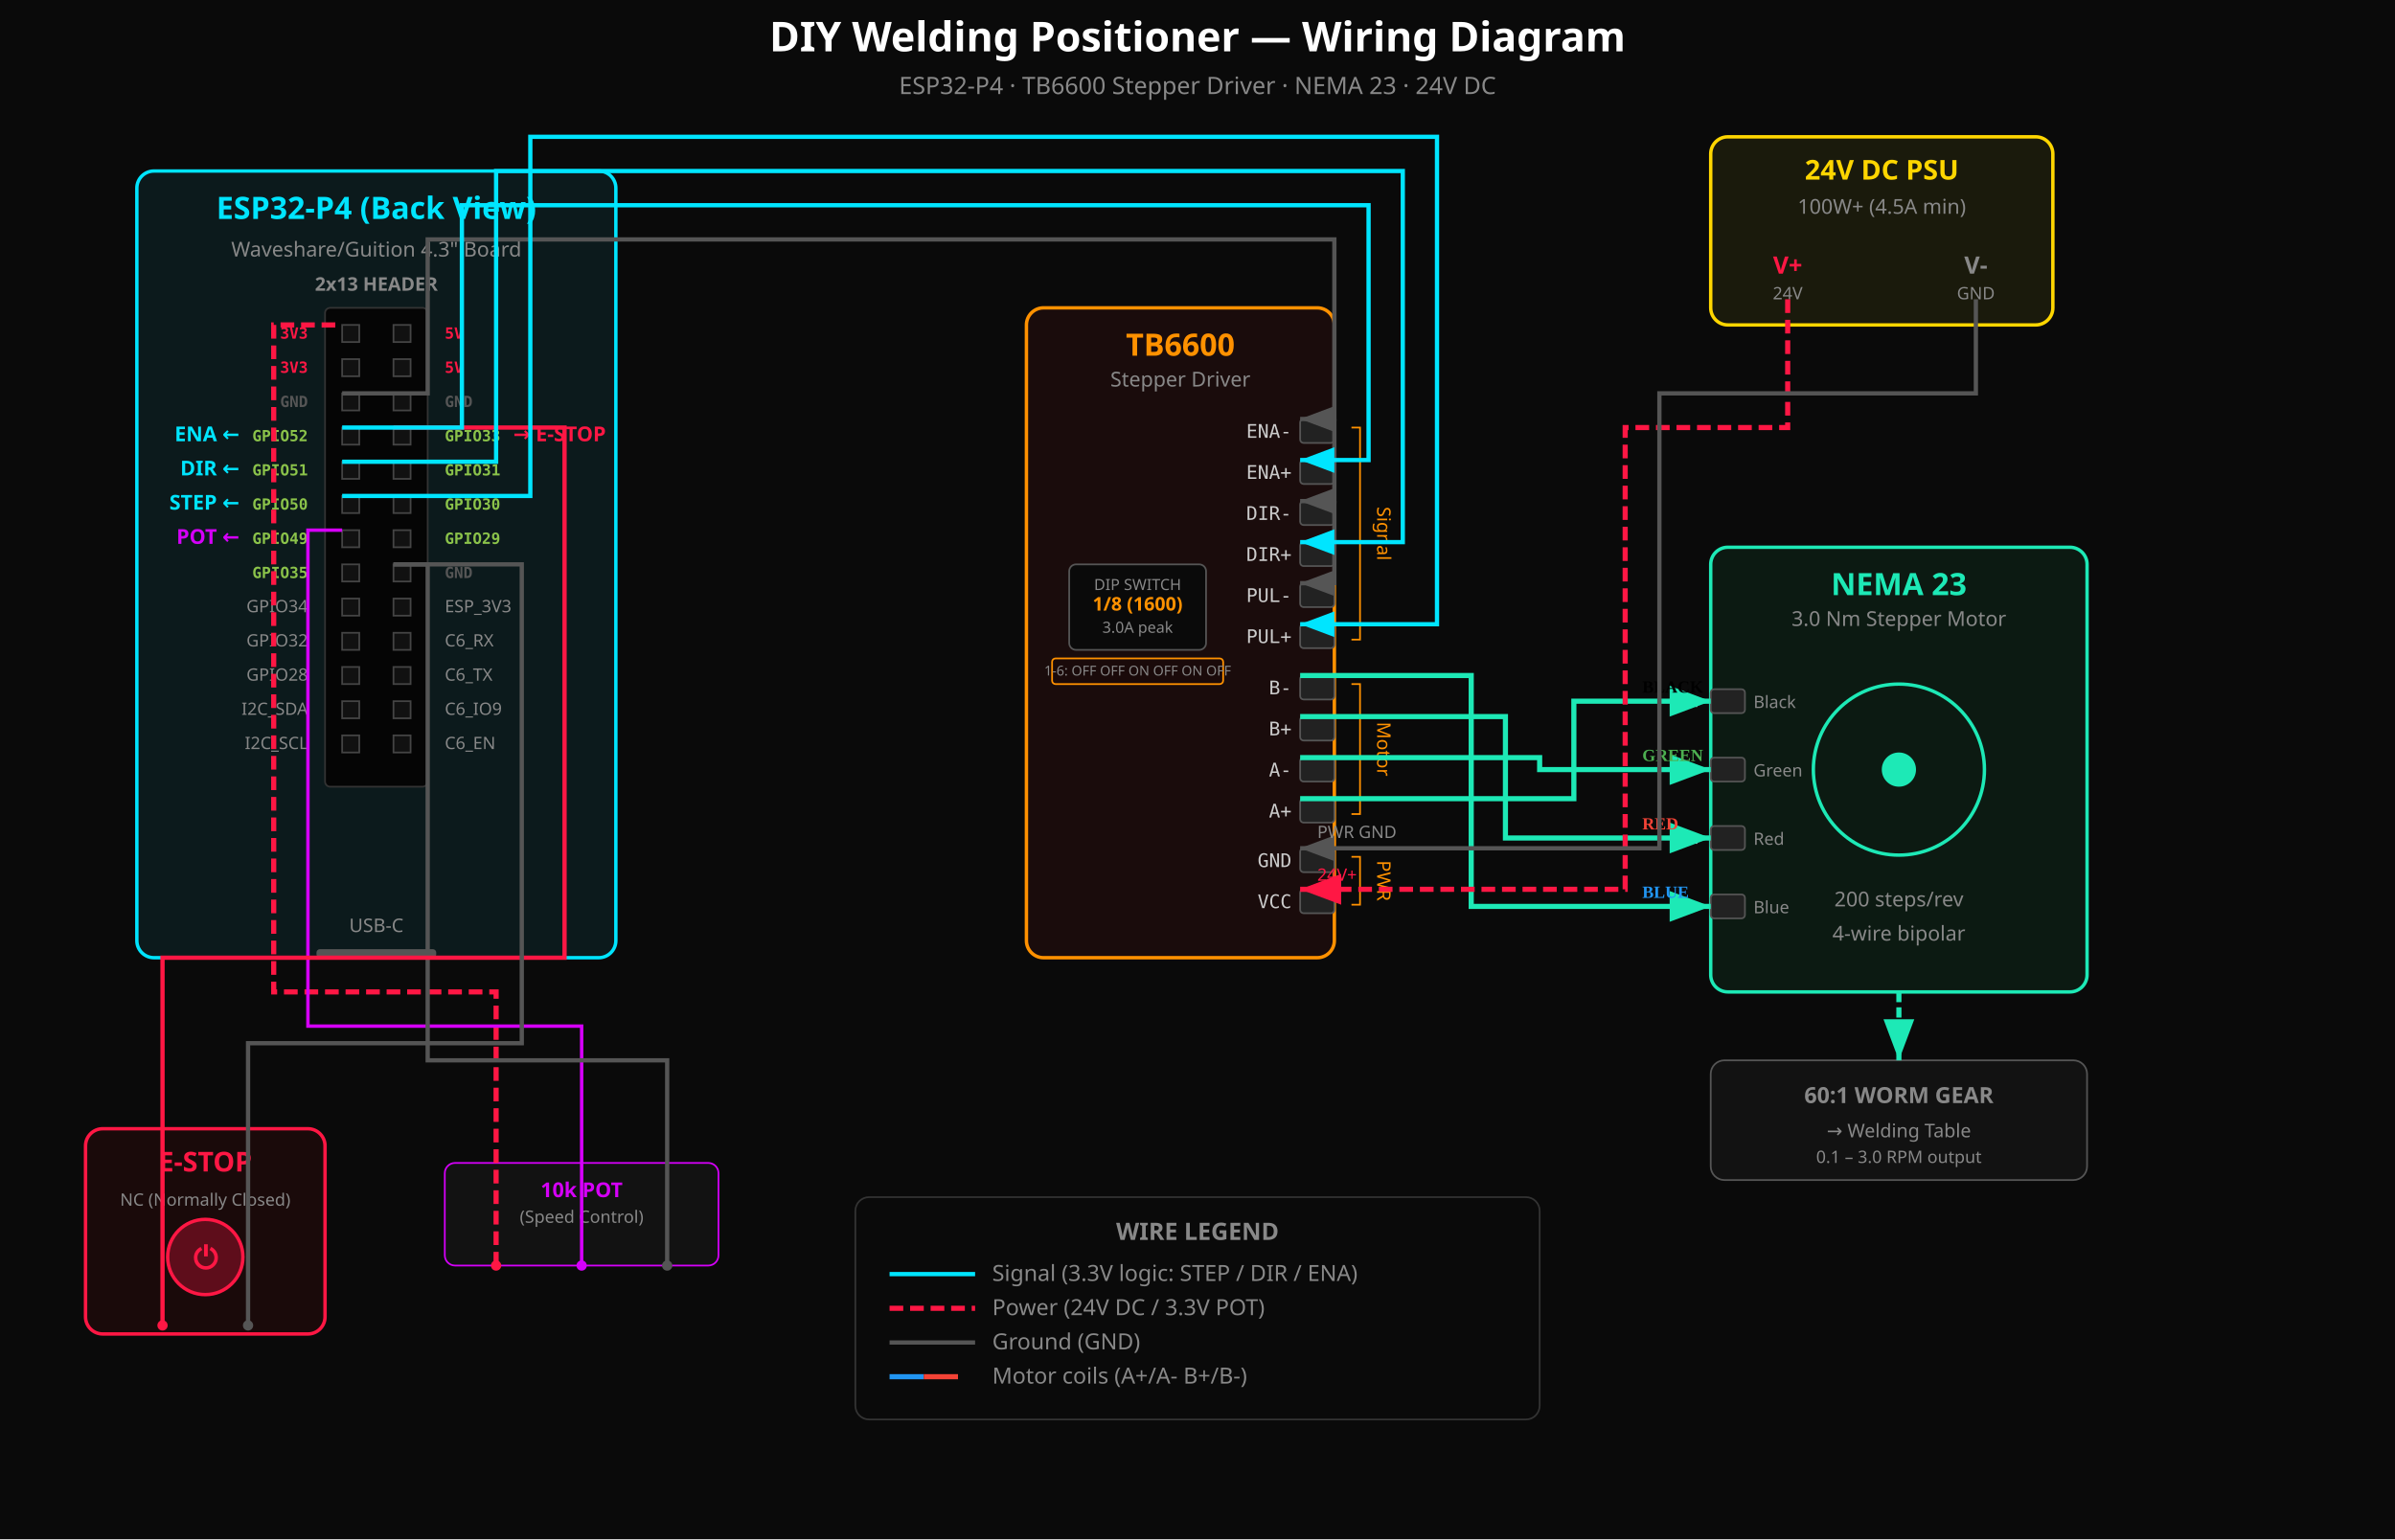
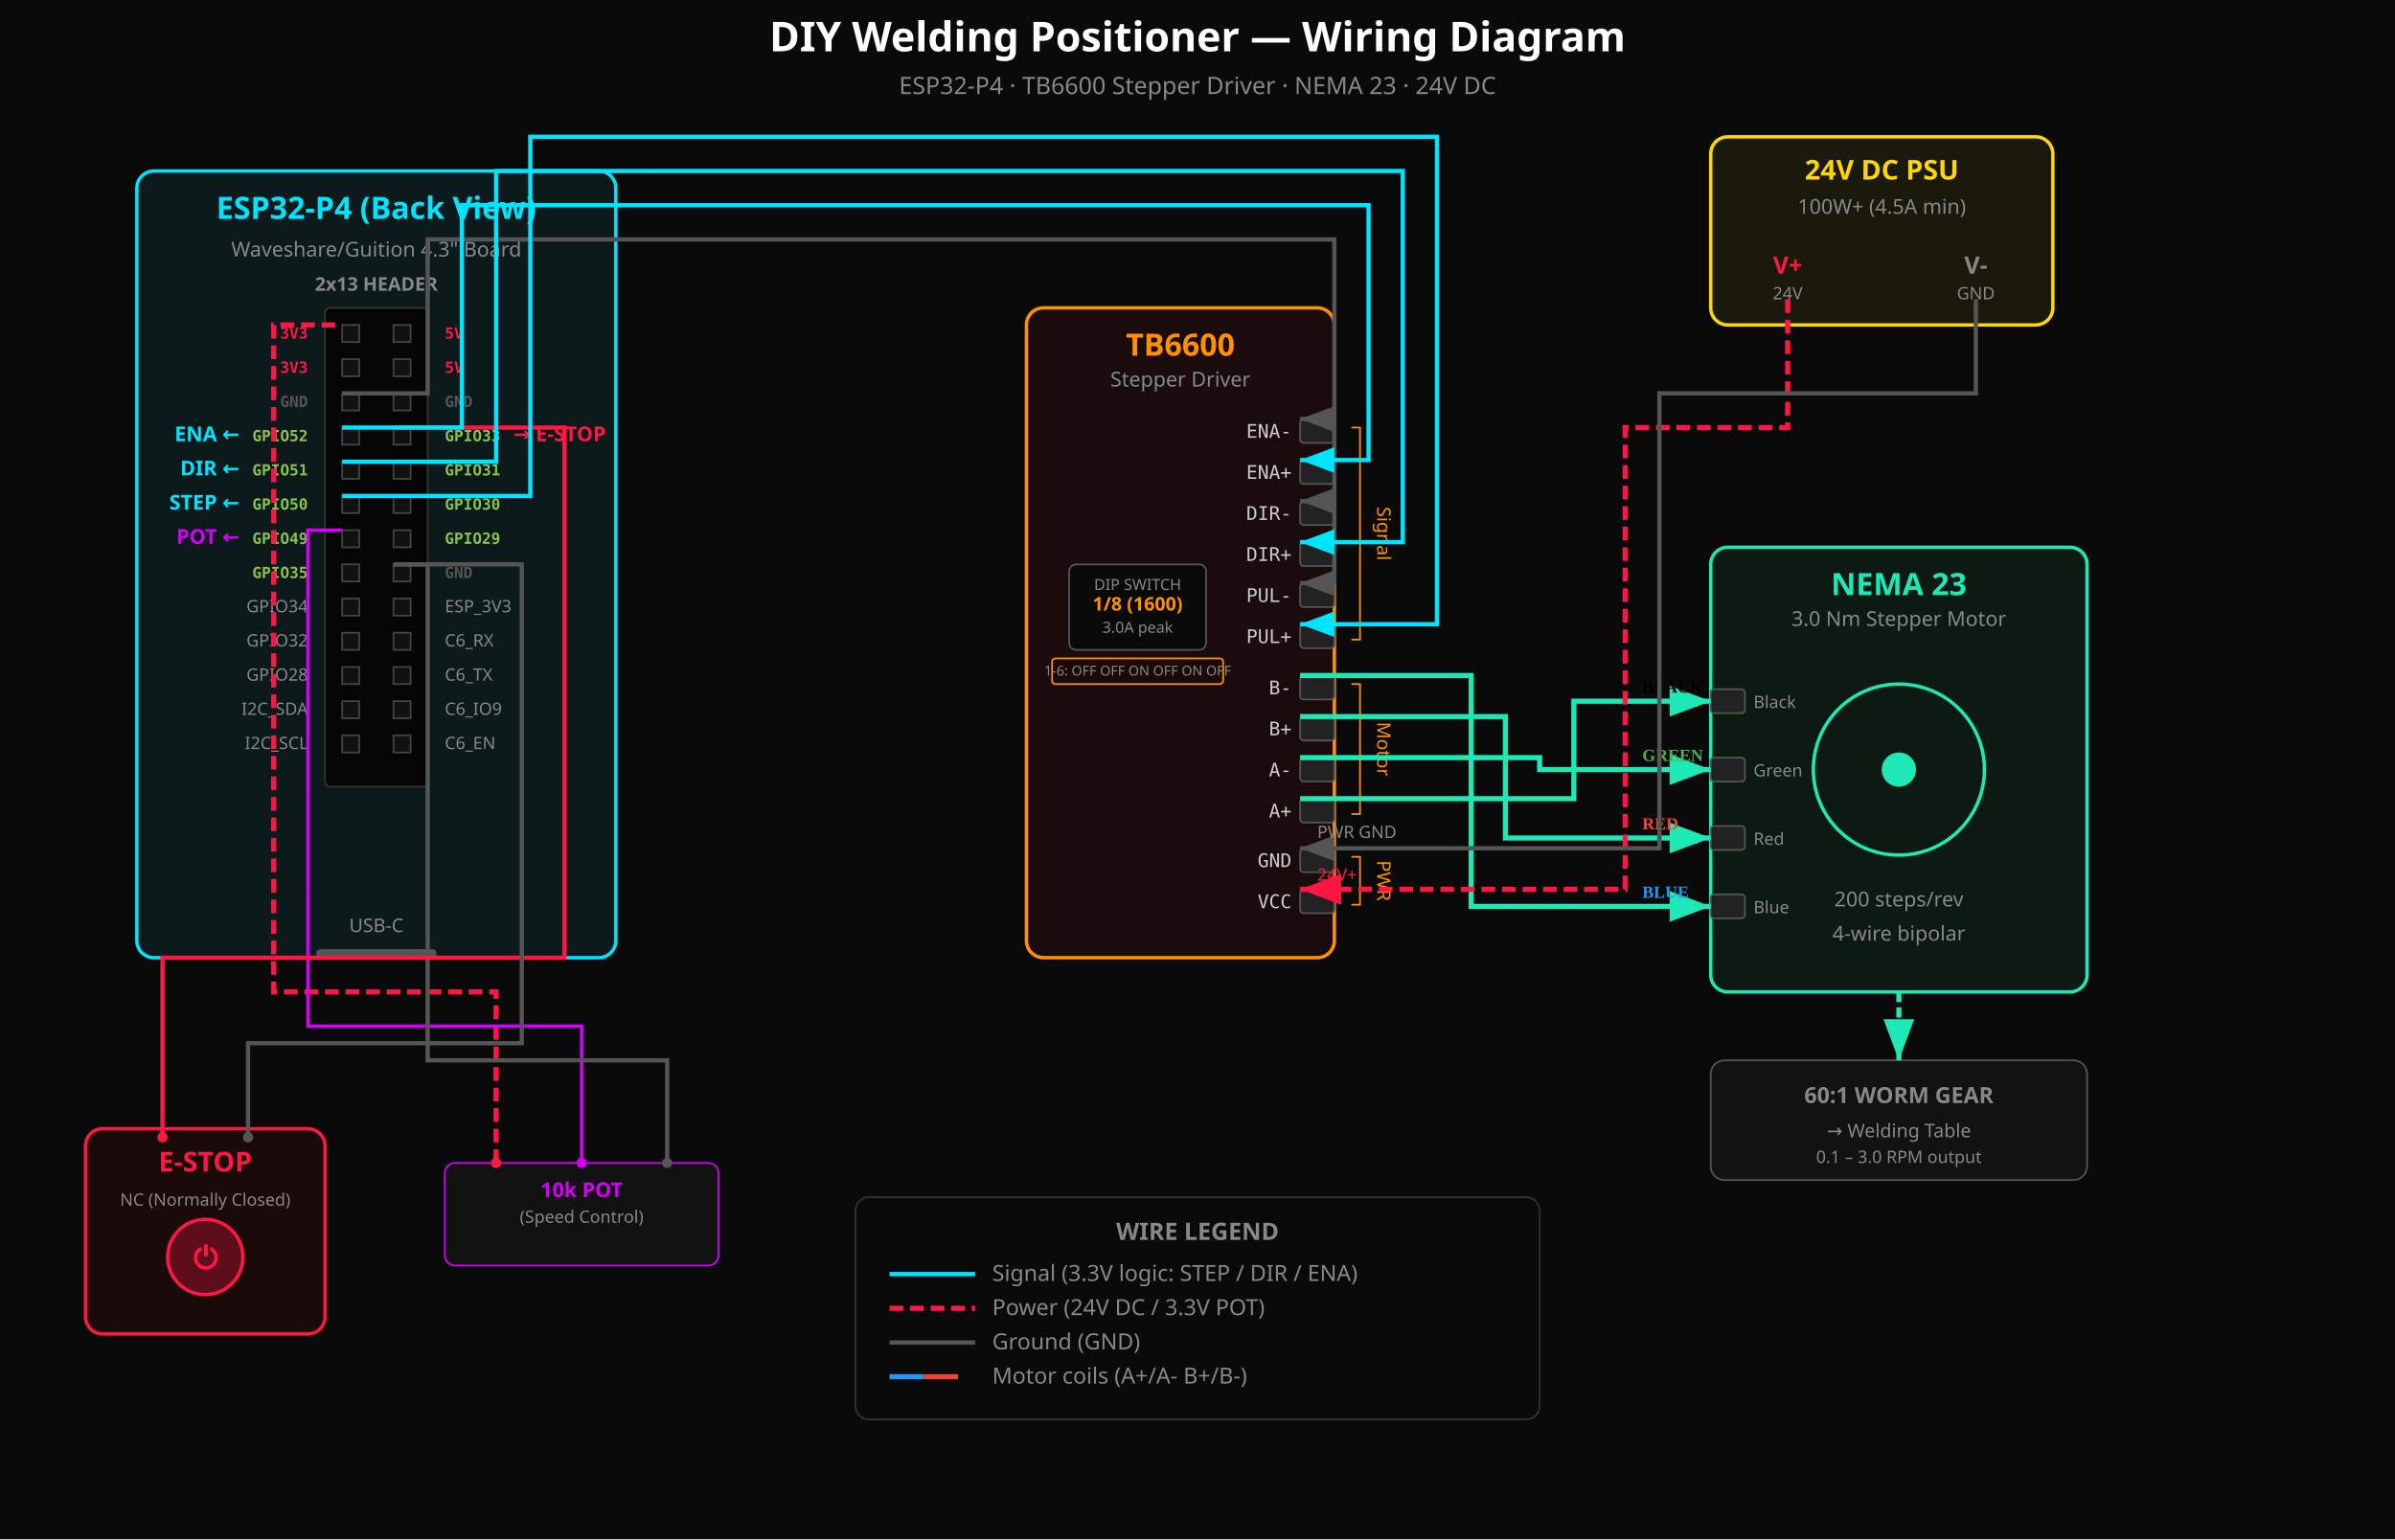
<svg xmlns="http://www.w3.org/2000/svg" viewBox="0 0 1400 900" width="1400" height="900">
  <defs>
    <style>
      .bg { fill: #0A0A0A; }
      .box { fill: #121212; stroke: #333; stroke-width: 2; rx: 10; }
      .box-esp { fill: #0c1a1c; stroke: #00E5FF; stroke-width: 2; rx: 10; }
      .box-tb { fill: #1a0c0c; stroke: #FF9100; stroke-width: 2; rx: 10; }
      .box-motor { fill: #0c1a12; stroke: #1DE9B6; stroke-width: 2; rx: 10; }
      .box-psu { fill: #1a1a0c; stroke: #FFD600; stroke-width: 2; rx: 10; }
      .wire-sig { stroke: #00E5FF; stroke-width: 2.5; fill: none; }
      .wire-pwr { stroke: #FF1744; stroke-width: 3; fill: none; stroke-dasharray: 8,4; }
      .wire-gnd { stroke: #555; stroke-width: 2.5; fill: none; }
      .wire-motor { stroke: #1DE9B6; stroke-width: 3; fill: none; }
      .wire-estop { stroke: #FF1744; stroke-width: 2.5; fill: none; }
      .wire-pot { stroke: #D500F9; stroke-width: 2; fill: none; }
      .t-main { fill: #FFF; font-family: sans-serif; font-weight: bold; }
      .t-dim { fill: #888; font-family: sans-serif; }
      .t-cyan { fill: #00E5FF; font-family: sans-serif; }
      .t-amber { fill: #FF9100; font-family: sans-serif; }
      .t-teal { fill: #1DE9B6; font-family: sans-serif; }
      .t-red { fill: #FF1744; font-family: sans-serif; }
      .t-yellow { fill: #FFD600; font-family: sans-serif; }
      .t-purple { fill: #D500F9; font-family: sans-serif; }
      .pin { fill: #222; stroke: #555; stroke-width: 1; }
      .pin-label { fill: #CCC; font-family: monospace; font-size: 11px; }
      .header-pin { fill: #111; stroke: #444; stroke-width: 1; }
      .header-bg { fill: #050505; stroke: #333; stroke-width: 1; rx: 3; }
      .label-gnd { fill: #555; font-size: 9px; font-family: monospace; font-weight: bold; }
      .label-3v3 { fill: #FF1744; font-size: 9px; font-family: monospace; font-weight: bold; }
      .label-gpio { fill: #8BC34A; font-size: 9px; font-family: monospace; font-weight: bold; }
    </style>
    <marker id="arrowCyan" markerWidth="8" markerHeight="6" refX="8" refY="3" orient="auto">
      <path d="M0,0 L8,3 L0,6 Z" fill="#00E5FF" />
    </marker>
    <marker id="arrowGnd" markerWidth="8" markerHeight="6" refX="8" refY="3" orient="auto">
      <path d="M0,0 L8,3 L0,6 Z" fill="#555" />
    </marker>
    <marker id="arrowMotor" markerWidth="8" markerHeight="6" refX="8" refY="3" orient="auto">
      <path d="M0,0 L8,3 L0,6 Z" fill="#1DE9B6" />
    </marker>
    <marker id="arrowPwr" markerWidth="8" markerHeight="6" refX="8" refY="3" orient="auto">
      <path d="M0,0 L8,3 L0,6 Z" fill="#FF1744" />
    </marker>
  </defs>
  <rect width="1400" height="900" class="bg" />
  <text x="700" y="30" class="t-main" font-size="24" text-anchor="middle">DIY Welding Positioner — Wiring Diagram</text>
  <text x="700" y="55" class="t-dim" font-size="14" text-anchor="middle">ESP32-P4 · TB6600 Stepper Driver · NEMA 23 · 24V DC</text>
  <g transform="translate(80, 100)">
    <rect width="280" height="460" class="box-esp" rx="10" />
    <text x="140" y="28" class="t-cyan" font-size="18" text-anchor="middle" font-weight="bold">ESP32-P4 (Back View)</text>
    <text x="140" y="50" class="t-dim" font-size="12" text-anchor="middle">Waveshare/Guition 4.3" Board</text>
    <rect x="105" y="455" width="70" height="5" rx="2" fill="#555" />
    <text x="140" y="445" class="t-dim" font-size="11" text-anchor="middle">USB-C</text>
    <rect x="110" y="80" width="60" height="280" class="header-bg" />
    <text x="140" y="70" class="t-dim" font-size="11" text-anchor="middle" font-weight="bold">2x13 HEADER</text>
    <text x="100" y="98" class="label-3v3" text-anchor="end">3V3</text>
    <rect x="120" y="90" width="10" height="10" class="header-pin" />
    <rect x="150" y="90" width="10" height="10" class="header-pin" />
    <text x="180" y="98" class="label-3v3" text-anchor="start">5V</text>
    <text x="100" y="118" class="label-3v3" text-anchor="end">3V3</text>
    <rect x="120" y="110" width="10" height="10" class="header-pin" />
    <rect x="150" y="110" width="10" height="10" class="header-pin" />
    <text x="180" y="118" class="label-3v3" text-anchor="start">5V</text>
    <text x="100" y="138" class="label-gnd" text-anchor="end">GND</text>
    <rect x="120" y="130" width="10" height="10" class="header-pin" fill="#555" />
    <rect x="150" y="130" width="10" height="10" class="header-pin" fill="#555" />
    <text x="180" y="138" class="label-gnd" text-anchor="start">GND</text>
    <text x="100" y="158" class="label-gpio" text-anchor="end">GPIO52</text>
    <rect x="120" y="150" width="10" height="10" class="header-pin" />
    <rect x="150" y="150" width="10" height="10" class="header-pin" />
    <text x="180" y="158" class="label-gpio" text-anchor="start">GPIO33</text>
    <text x="100" y="178" class="label-gpio" text-anchor="end">GPIO51</text>
    <rect x="120" y="170" width="10" height="10" class="header-pin" />
    <rect x="150" y="170" width="10" height="10" class="header-pin" />
    <text x="180" y="178" class="label-gpio" text-anchor="start">GPIO31</text>
    <text x="100" y="198" class="label-gpio" text-anchor="end">GPIO50</text>
    <rect x="120" y="190" width="10" height="10" class="header-pin" />
    <rect x="150" y="190" width="10" height="10" class="header-pin" />
    <text x="180" y="198" class="label-gpio" text-anchor="start">GPIO30</text>
    <text x="100" y="218" class="label-gpio" text-anchor="end">GPIO49</text>
    <rect x="120" y="210" width="10" height="10" class="header-pin" />
    <rect x="150" y="210" width="10" height="10" class="header-pin" />
    <text x="180" y="218" class="label-gpio" text-anchor="start">GPIO29</text>
    <text x="100" y="238" class="label-gpio" text-anchor="end">GPIO35</text>
    <rect x="120" y="230" width="10" height="10" class="header-pin" />
    <rect x="150" y="230" width="10" height="10" class="header-pin" fill="#555" />
    <text x="180" y="238" class="label-gnd" text-anchor="start">GND</text>
    <text x="100" y="258" class="t-dim" font-size="10" text-anchor="end">GPIO34</text>
    <rect x="120" y="250" width="10" height="10" class="header-pin" />
    <rect x="150" y="250" width="10" height="10" class="header-pin" />
    <text x="180" y="258" class="t-dim" font-size="10" text-anchor="start">ESP_3V3</text>
    <text x="100" y="278" class="t-dim" font-size="10" text-anchor="end">GPIO32</text>
    <rect x="120" y="270" width="10" height="10" class="header-pin" />
    <rect x="150" y="270" width="10" height="10" class="header-pin" />
    <text x="180" y="278" class="t-dim" font-size="10" text-anchor="start">C6_RX</text>
    <text x="100" y="298" class="t-dim" font-size="10" text-anchor="end">GPIO28</text>
    <rect x="120" y="290" width="10" height="10" class="header-pin" />
    <rect x="150" y="290" width="10" height="10" class="header-pin" />
    <text x="180" y="298" class="t-dim" font-size="10" text-anchor="start">C6_TX</text>
    <text x="100" y="318" class="t-dim" font-size="10" text-anchor="end">I2C_SDA</text>
    <rect x="120" y="310" width="10" height="10" class="header-pin" />
    <rect x="150" y="310" width="10" height="10" class="header-pin" />
    <text x="180" y="318" class="t-dim" font-size="10" text-anchor="start">C6_IO9</text>
    <text x="100" y="338" class="t-dim" font-size="10" text-anchor="end">I2C_SCL</text>
    <rect x="120" y="330" width="10" height="10" class="header-pin" />
    <rect x="150" y="330" width="10" height="10" class="header-pin" />
    <text x="180" y="338" class="t-dim" font-size="10" text-anchor="start">C6_EN</text>
    <text x="60" y="158" class="t-cyan" font-size="12" text-anchor="end" font-weight="bold">ENA ←</text>
    <text x="60" y="178" class="t-cyan" font-size="12" text-anchor="end" font-weight="bold">DIR ←</text>
    <text x="60" y="198" class="t-cyan" font-size="12" text-anchor="end" font-weight="bold">STEP ←</text>
    <text x="60" y="218" class="t-purple" font-size="12" text-anchor="end" font-weight="bold">POT ←</text>
    <text x="220" y="158" class="t-red" font-size="12" text-anchor="start" font-weight="bold">→ E-STOP</text>
  </g>
  <g transform="translate(600, 180)">
    <rect width="180" height="380" class="box-tb" rx="10" />
    <text x="90" y="28" class="t-amber" font-size="18" text-anchor="middle" font-weight="bold">TB6600</text>
    <text x="90" y="46" class="t-dim" font-size="12" text-anchor="middle">Stepper Driver</text>
    <rect x="160" y="65" width="20" height="14" class="pin" rx="2" fill="#2E7D32" />
    <text x="155" y="76" class="pin-label" text-anchor="end">ENA-</text>
    <rect x="160" y="89" width="20" height="14" class="pin" rx="2" fill="#2E7D32" />
    <text x="155" y="100" class="pin-label" text-anchor="end">ENA+</text>
    <rect x="160" y="113" width="20" height="14" class="pin" rx="2" fill="#2E7D32" />
    <text x="155" y="124" class="pin-label" text-anchor="end">DIR-</text>
    <rect x="160" y="137" width="20" height="14" class="pin" rx="2" fill="#2E7D32" />
    <text x="155" y="148" class="pin-label" text-anchor="end">DIR+</text>
    <rect x="160" y="161" width="20" height="14" class="pin" rx="2" fill="#2E7D32" />
    <text x="155" y="172" class="pin-label" text-anchor="end">PUL-</text>
    <rect x="160" y="185" width="20" height="14" class="pin" rx="2" fill="#2E7D32" />
    <text x="155" y="196" class="pin-label" text-anchor="end">PUL+</text>
    <rect x="160" y="215" width="20" height="14" class="pin" rx="2" fill="#2E7D32" />
    <text x="155" y="226" class="pin-label" text-anchor="end">B-</text>
    <rect x="160" y="239" width="20" height="14" class="pin" rx="2" fill="#2E7D32" />
    <text x="155" y="250" class="pin-label" text-anchor="end">B+</text>
    <rect x="160" y="263" width="20" height="14" class="pin" rx="2" fill="#2E7D32" />
    <text x="155" y="274" class="pin-label" text-anchor="end">A-</text>
    <rect x="160" y="287" width="20" height="14" class="pin" rx="2" fill="#2E7D32" />
    <text x="155" y="298" class="pin-label" text-anchor="end">A+</text>
    <rect x="160" y="316" width="20" height="14" class="pin" rx="2" fill="#2E7D32" />
    <text x="155" y="327" class="pin-label" text-anchor="end">GND</text>
    <rect x="160" y="340" width="20" height="14" class="pin" rx="2" fill="#2E7D32" />
    <text x="155" y="351" class="pin-label" text-anchor="end">VCC</text>
    <path d="M 190 70 L 195 70 L 195 194 L 190 194" fill="none" stroke="#FF9100" stroke-width="1" />
    <text x="205" y="132" class="t-amber" font-size="11" transform="rotate(90, 205, 132)" text-anchor="middle">Signal</text>
    <path d="M 190 220 L 195 220 L 195 296 L 190 296" fill="none" stroke="#FF9100" stroke-width="1" />
    <text x="205" y="258" class="t-amber" font-size="11" transform="rotate(90, 205, 258)" text-anchor="middle">Motor</text>
    <path d="M 190 321 L 195 321 L 195 349 L 190 349" fill="none" stroke="#FF9100" stroke-width="1" />
    <text x="205" y="335" class="t-amber" font-size="11" transform="rotate(90, 205, 335)" text-anchor="middle">PWR</text>
    <rect x="25" y="150" width="80" height="50" rx="4" fill="#0a0a0a" stroke="#555" stroke-width="1" />
    <text x="65" y="165" class="t-dim" font-size="9" text-anchor="middle">DIP SWITCH</text>
    <text x="65" y="177" class="t-amber" font-size="11" text-anchor="middle" font-weight="bold">1/8 (1600)</text>
    <text x="65" y="190" class="t-dim" font-size="9" text-anchor="middle">3.0A peak</text>
    <rect x="15" y="205" width="100" height="15" rx="2" fill="#1a0a0a" stroke="#FF9100" stroke-width="1" />
    <text x="65" y="215" class="t-dim" font-size="8" text-anchor="middle">1-6: OFF OFF ON OFF ON OFF</text>
  </g>
  <g transform="translate(1000, 320)">
    <rect width="220" height="260" class="box-motor" rx="10" />
    <text x="110" y="28" class="t-teal" font-size="18" text-anchor="middle" font-weight="bold">NEMA 23</text>
    <text x="110" y="46" class="t-dim" font-size="12" text-anchor="middle">3.0 Nm Stepper Motor</text>
    <circle cx="110" cy="130" r="50" fill="none" stroke="#1DE9B6" stroke-width="2" />
    <circle cx="110" cy="130" r="10" fill="#1DE9B6" />
    <text x="110" y="210" class="t-dim" font-size="12" text-anchor="middle">200 steps/rev</text>
    <text x="110" y="230" class="t-dim" font-size="12" text-anchor="middle">4-wire bipolar</text>
    <rect x="0" y="83" width="20" height="14" class="pin" rx="2" />
    <text x="-5" y="94" class="pin-label" text-anchor="end">A+</text>
    <text x="25" y="94" class="t-dim" font-size="10" text-anchor="start">Black</text>
    <rect x="0" y="123" width="20" height="14" class="pin" rx="2" />
    <text x="-5" y="134" class="pin-label" text-anchor="end">A-</text>
    <text x="25" y="134" class="t-dim" font-size="10" text-anchor="start">Green</text>
    <rect x="0" y="163" width="20" height="14" class="pin" rx="2" />
    <text x="-5" y="174" class="pin-label" text-anchor="end">B+</text>
    <text x="25" y="174" class="t-dim" font-size="10" text-anchor="start">Red</text>
    <rect x="0" y="203" width="20" height="14" class="pin" rx="2" />
    <text x="-5" y="214" class="pin-label" text-anchor="end">B-</text>
    <text x="25" y="214" class="t-dim" font-size="10" text-anchor="start">Blue</text>
  </g>
  <g transform="translate(1000, 80)">
    <rect width="200" height="110" class="box-psu" rx="10" />
    <text x="100" y="25" class="t-yellow" font-size="16" text-anchor="middle" font-weight="bold">24V DC PSU</text>
    <text x="100" y="45" class="t-dim" font-size="12" text-anchor="middle">100W+ (4.5A min)</text>
    <text x="45" y="80" class="t-red" font-size="14" text-anchor="middle" font-weight="bold">V+</text>
    <text x="45" y="95" class="t-dim" font-size="10" text-anchor="middle">24V</text>
    <text x="155" y="80" class="t-dim" font-size="14" text-anchor="middle" font-weight="bold">V-</text>
    <text x="155" y="95" class="t-dim" font-size="10" text-anchor="middle">GND</text>
  </g>
  <g transform="translate(50, 660)">
    <rect width="140" height="120" rx="10" fill="#1a0a0a" stroke="#FF1744" stroke-width="2" />
    <text x="70" y="25" class="t-red" font-size="16" text-anchor="middle" font-weight="bold">E-STOP</text>
    <text x="70" y="45" class="t-dim" font-size="10" text-anchor="middle">NC (Normally Closed)</text>
    <circle cx="70" cy="75" r="22" fill="#FF1744" fill-opacity="0.3" stroke="#FF1744" stroke-width="2" />
    <text x="70" y="82" class="t-red" font-size="18" text-anchor="middle" font-weight="bold">⏻</text>
-     <circle cx="45" cy="115" r="3" fill="#FF1744" />
-     <circle cx="95" cy="115" r="3" fill="#555" />
+     <circle cx="45" cy="5" r="3" fill="#FF1744" />
+     <circle cx="95" cy="5" r="3" fill="#555" />
  </g>
  <g transform="translate(260, 680)">
    <rect width="160" height="60" rx="6" fill="#121212" stroke="#D500F9" stroke-width="1" />
    <text x="80" y="20" class="t-purple" font-size="12" text-anchor="middle" font-weight="bold">10k POT</text>
    <text x="80" y="35" class="t-dim" font-size="10" text-anchor="middle">(Speed Control)</text>
-     <circle cx="30" cy="60" r="3" fill="#FF1744" />
-     <circle cx="80" cy="60" r="3" fill="#D500F9" />
-     <circle cx="130" cy="60" r="3" fill="#555" />
-   </g>
-   <path d="M 290 740 L 290 580 L 160 580 L 160 190 L 200 190" class="wire-pwr" />
-   <path d="M 340 740 L 340 600 L 180 600 L 180 310 L 200 310" class="wire-pot" />
-   <path d="M 390 740 L 390 620 L 250 620 L 250 330 L 230 330" class="wire-gnd" />
-   <path d="M 95 775 L 95 560 L 330 560 L 330 250 L 230 250" class="wire-estop" />
-   <path d="M 145 775 L 145 610 L 305 610 L 305 330 L 230 330" class="wire-gnd" />
+     <circle cx="30" cy="0" r="3" fill="#FF1744" />
+     <circle cx="80" cy="0" r="3" fill="#D500F9" />
+     <circle cx="130" cy="0" r="3" fill="#555" />
+   </g>
+   <path d="M 290 680 L 290 580 L 160 580 L 160 190 L 200 190" class="wire-pwr" />
+   <path d="M 340 680 L 340 600 L 180 600 L 180 310 L 200 310" class="wire-pot" />
+   <path d="M 390 680 L 390 620 L 250 620 L 250 330 L 230 330" class="wire-gnd" />
+   <path d="M 95 665 L 95 560 L 330 560 L 330 250 L 230 250" class="wire-estop" />
+   <path d="M 145 665 L 145 610 L 305 610 L 305 330 L 230 330" class="wire-gnd" />
  <path d="M 200 230 L 250 230 L 250 140 L 780 140 L 780 245 L 760 245" class="wire-gnd" marker-end="url(#arrowGnd)" />
  <path d="M 780 245 L 780 293 L 760 293" class="wire-gnd" marker-end="url(#arrowGnd)" />
  <path d="M 780 293 L 780 341 L 760 341" class="wire-gnd" marker-end="url(#arrowGnd)" />
  <path d="M 200 250 L 270 250 L 270 120 L 800 120 L 800 269 L 760 269" class="wire-sig" marker-end="url(#arrowCyan)" />
  <path d="M 200 270 L 290 270 L 290 100 L 820 100 L 820 317 L 760 317" class="wire-sig" marker-end="url(#arrowCyan)" />
  <path d="M 200 290 L 310 290 L 310 80 L 840 80 L 840 365 L 760 365" class="wire-sig" marker-end="url(#arrowCyan)" />
  <path d="M 760 395 L 860 395 L 860 530 L 1000 530" class="wire-motor" stroke="#2196F3" marker-end="url(#arrowMotor)" />
  <path d="M 760 419 L 880 419 L 880 490 L 1000 490" class="wire-motor" stroke="#F44336" marker-end="url(#arrowMotor)" />
  <path d="M 760 443 L 900 443 L 900 450 L 1000 450" class="wire-motor" stroke="#4CAF50" marker-end="url(#arrowMotor)" />
  <path d="M 760 467 L 920 467 L 920 410 L 1000 410" class="wire-motor" stroke="#000000" marker-end="url(#arrowMotor)" />
  <text x="960" y="405" fill="#000000" font-size="10" font-weight="bold">BLACK</text>
  <text x="960" y="445" fill="#4CAF50" font-size="10" font-weight="bold">GREEN</text>
  <text x="960" y="485" fill="#F44336" font-size="10" font-weight="bold">RED</text>
  <text x="960" y="525" fill="#2196F3" font-size="10" font-weight="bold">BLUE</text>
  <g transform="translate(1000, 620)">
    <rect width="220" height="70" rx="8" fill="#121212" stroke="#555" stroke-width="1" />
    <text x="110" y="25" class="t-dim" font-size="13" text-anchor="middle" font-weight="bold">60:1 WORM GEAR</text>
    <text x="110" y="45" class="t-dim" font-size="11" text-anchor="middle">→ Welding Table</text>
    <text x="110" y="60" class="t-dim" font-size="10" text-anchor="middle">0.1 – 3.0 RPM output</text>
  </g>
  <path d="M 1110 580 L 1110 620" class="wire-motor" marker-end="url(#arrowMotor)" stroke-dasharray="6,3" />
  <path d="M 1045 175 L 1045 250 L 950 250 L 950 520 L 760 520" class="wire-pwr" marker-end="url(#arrowPwr)" />
  <text x="770" y="515" class="t-red" font-size="10">24V+</text>
  <path d="M 1155 175 L 1155 230 L 970 230 L 970 496 L 760 496" class="wire-gnd" marker-end="url(#arrowGnd)" />
  <text x="770" y="490" class="t-dim" font-size="10">PWR GND</text>
  <g transform="translate(500, 700)">
    <rect width="400" height="130" rx="8" fill="#0A0A0A" stroke="#333" stroke-width="1" />
    <text x="200" y="25" class="t-dim" font-size="14" text-anchor="middle" font-weight="bold">WIRE LEGEND</text>
    <line x1="20" y1="45" x2="70" y2="45" stroke="#00E5FF" stroke-width="2.5" />
    <text x="80" y="49" class="t-dim" font-size="13">Signal (3.3V logic: STEP / DIR / ENA)</text>
    <line x1="20" y1="65" x2="70" y2="65" stroke="#FF1744" stroke-width="3" stroke-dasharray="8,4" />
    <text x="80" y="69" class="t-dim" font-size="13">Power (24V DC / 3.3V POT)</text>
    <line x1="20" y1="85" x2="70" y2="85" stroke="#555" stroke-width="2.5" />
    <text x="80" y="89" class="t-dim" font-size="13">Ground (GND)</text>
    <line x1="20" y1="105" x2="40" y2="105" stroke="#2196F3" stroke-width="3" />
    <line x1="40" y1="105" x2="60" y2="105" stroke="#F44336" stroke-width="3" />
    <text x="80" y="109" class="t-dim" font-size="13">Motor coils (A+/A-  B+/B-)</text>
  </g>
</svg>
